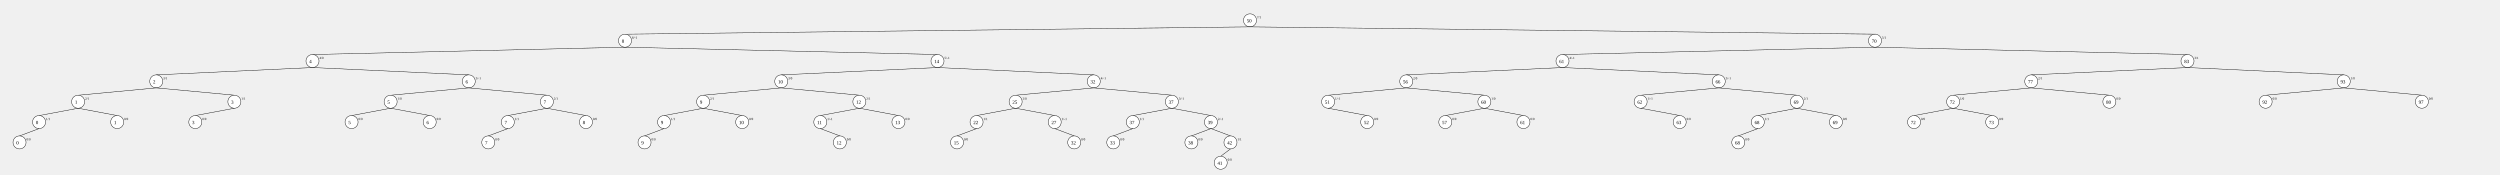
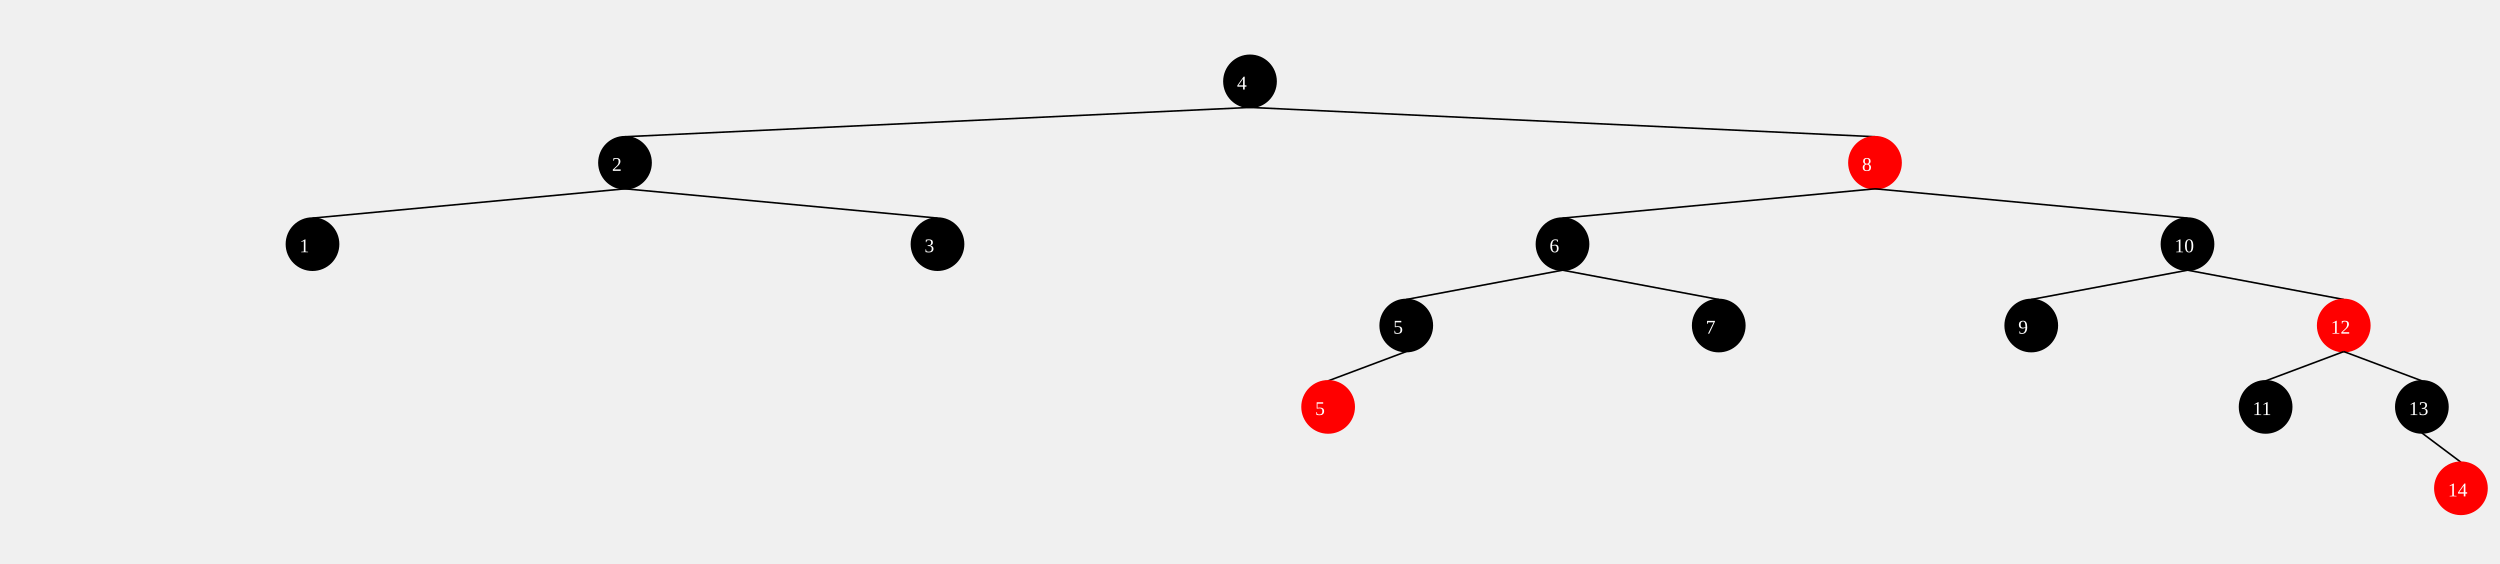
- <svg width="6144" height="428">
+ <svg width="1536" height="346">
  <g>
-     <circle cx="3072" cy="50" r="16" stroke="black" fill="white">
+     <circle cx="768" cy="50" r="16" fill="black" stroke="black">
</circle>
-     <g>
-       <text x="3064" y="55">
- 50
+     <text x="760" y="55" fill="white">
+ 4
</text>
-       <text x="3089" y="45" font-size="8">
- 7/1
+     <line x1="768" y1="66" x2="384" y2="84" stroke="black">
+ </line>
+     <circle cx="384" cy="100" r="16" fill="black" stroke="black">
+ </circle>
+     <text x="376" y="105" fill="white">
+ 2
</text>
-     </g>
-     <line x1="3072" y1="66" x2="1536" y2="84" stroke="black">
+     <line x1="384" y1="116" x2="192" y2="134" stroke="black">
</line>
-     <circle cx="1536" cy="100" r="16" stroke="black" fill="white">
+     <circle cx="192" cy="150" r="16" fill="black" stroke="black">
</circle>
-     <g>
-       <text x="1528" y="105">
+     <text x="184" y="155" fill="white">
+ 1
+ </text>
+     <line x1="384" y1="116" x2="576" y2="134" stroke="black">
+ </line>
+     <circle cx="576" cy="150" r="16" fill="black" stroke="black">
+ </circle>
+     <text x="568" y="155" fill="white">
+ 3
+ </text>
+     <line x1="768" y1="66" x2="1152" y2="84" stroke="black">
+ </line>
+     <circle cx="1152" cy="100" r="16" fill="red" stroke="red">
+ </circle>
+     <text x="1144" y="105" fill="white">
8
</text>
-       <text x="1553" y="95" font-size="8">
- 6/-1
- </text>
-     </g>
-     <line x1="1536" y1="116" x2="768" y2="134" stroke="black">
+     <line x1="1152" y1="116" x2="960" y2="134" stroke="black">
</line>
-     <circle cx="768" cy="150" r="16" stroke="black" fill="white">
+     <circle cx="960" cy="150" r="16" fill="black" stroke="black">
</circle>
-     <g>
-       <text x="760" y="155">
- 4
- </text>
-       <text x="785" y="145" font-size="8">
- 4/0
- </text>
-     </g>
-     <line x1="768" y1="166" x2="384" y2="184" stroke="black">
- </line>
-     <circle cx="384" cy="200" r="16" stroke="black" fill="white">
- </circle>
-     <g>
-       <text x="376" y="205">
- 2
- </text>
-       <text x="401" y="195" font-size="8">
- 3/1
- </text>
-     </g>
-     <line x1="384" y1="216" x2="192" y2="234" stroke="black">
- </line>
-     <circle cx="192" cy="250" r="16" stroke="black" fill="white">
- </circle>
-     <g>
-       <text x="184" y="255">
- 1
- </text>
-       <text x="209" y="245" font-size="8">
- 2/1
- </text>
-     </g>
-     <line x1="192" y1="266" x2="96" y2="284" stroke="black">
- </line>
-     <circle cx="96" cy="300" r="16" stroke="black" fill="white">
- </circle>
-     <g>
-       <text x="88" y="305">
- 0
- </text>
-       <text x="113" y="295" font-size="8">
- 1/1
- </text>
-     </g>
-     <line x1="96" y1="316" x2="48" y2="334" stroke="black">
- </line>
-     <circle cx="48" cy="350" r="16" stroke="black" fill="white">
- </circle>
-     <g>
-       <text x="40" y="355">
- 0
- </text>
-       <text x="65" y="345" font-size="8">
- 0/0
- </text>
-     </g>
-     <line x1="192" y1="266" x2="288" y2="284" stroke="black">
- </line>
-     <circle cx="288" cy="300" r="16" stroke="black" fill="white">
- </circle>
-     <g>
-       <text x="280" y="305">
- 1
- </text>
-       <text x="305" y="295" font-size="8">
- 0/0
- </text>
-     </g>
-     <line x1="384" y1="216" x2="576" y2="234" stroke="black">
- </line>
-     <circle cx="576" cy="250" r="16" stroke="black" fill="white">
- </circle>
-     <g>
-       <text x="568" y="255">
- 3
- </text>
-       <text x="593" y="245" font-size="8">
- 1/1
- </text>
-     </g>
-     <line x1="576" y1="266" x2="480" y2="284" stroke="black">
- </line>
-     <circle cx="480" cy="300" r="16" stroke="black" fill="white">
- </circle>
-     <g>
-       <text x="472" y="305">
- 3
- </text>
-       <text x="497" y="295" font-size="8">
- 0/0
- </text>
-     </g>
-     <line x1="768" y1="166" x2="1152" y2="184" stroke="black">
- </line>
-     <circle cx="1152" cy="200" r="16" stroke="black" fill="white">
- </circle>
-     <g>
-       <text x="1144" y="205">
+     <text x="952" y="155" fill="white">
6
</text>
-       <text x="1169" y="195" font-size="8">
- 3/-1
- </text>
-     </g>
-     <line x1="1152" y1="216" x2="960" y2="234" stroke="black">
+     <line x1="960" y1="166" x2="864" y2="184" stroke="black">
</line>
-     <circle cx="960" cy="250" r="16" stroke="black" fill="white">
+     <circle cx="864" cy="200" r="16" fill="black" stroke="black">
</circle>
-     <g>
-       <text x="952" y="255">
+     <text x="856" y="205" fill="white">
5
</text>
-       <text x="977" y="245" font-size="8">
- 1/0
- </text>
-     </g>
-     <line x1="960" y1="266" x2="864" y2="284" stroke="black">
+     <line x1="864" y1="216" x2="816" y2="234" stroke="black">
</line>
-     <circle cx="864" cy="300" r="16" stroke="black" fill="white">
+     <circle cx="816" cy="250" r="16" fill="red" stroke="red">
</circle>
-     <g>
-       <text x="856" y="305">
+     <text x="808" y="255" fill="white">
5
</text>
-       <text x="881" y="295" font-size="8">
- 0/0
- </text>
-     </g>
-     <line x1="960" y1="266" x2="1056" y2="284" stroke="black">
+     <line x1="960" y1="166" x2="1056" y2="184" stroke="black">
</line>
-     <circle cx="1056" cy="300" r="16" stroke="black" fill="white">
+     <circle cx="1056" cy="200" r="16" fill="black" stroke="black">
</circle>
-     <g>
-       <text x="1048" y="305">
- 6
- </text>
-       <text x="1073" y="295" font-size="8">
- 0/0
- </text>
-     </g>
-     <line x1="1152" y1="216" x2="1344" y2="234" stroke="black">
- </line>
-     <circle cx="1344" cy="250" r="16" stroke="black" fill="white">
- </circle>
-     <g>
-       <text x="1336" y="255">
+     <text x="1048" y="205" fill="white">
7
</text>
-       <text x="1361" y="245" font-size="8">
- 2/1
+     <line x1="1152" y1="116" x2="1344" y2="134" stroke="black">
+ </line>
+     <circle cx="1344" cy="150" r="16" fill="black" stroke="black">
+ </circle>
+     <text x="1336" y="155" fill="white">
+ 10
</text>
-     </g>
-     <line x1="1344" y1="266" x2="1248" y2="284" stroke="black">
+     <line x1="1344" y1="166" x2="1248" y2="184" stroke="black">
</line>
-     <circle cx="1248" cy="300" r="16" stroke="black" fill="white">
+     <circle cx="1248" cy="200" r="16" fill="black" stroke="black">
</circle>
-     <g>
-       <text x="1240" y="305">
- 7
+     <text x="1240" y="205" fill="white">
+ 9
</text>
-       <text x="1265" y="295" font-size="8">
- 1/1
+     <line x1="1344" y1="166" x2="1440" y2="184" stroke="black">
+ </line>
+     <circle cx="1440" cy="200" r="16" fill="red" stroke="red">
+ </circle>
+     <text x="1432" y="205" fill="white">
+ 12
</text>
-     </g>
-     <line x1="1248" y1="316" x2="1200" y2="334" stroke="black">
+     <line x1="1440" y1="216" x2="1392" y2="234" stroke="black">
</line>
-     <circle cx="1200" cy="350" r="16" stroke="black" fill="white">
+     <circle cx="1392" cy="250" r="16" fill="black" stroke="black">
</circle>
-     <g>
-       <text x="1192" y="355">
- 7
+     <text x="1384" y="255" fill="white">
+ 11
</text>
-       <text x="1217" y="345" font-size="8">
- 0/0
+     <line x1="1440" y1="216" x2="1488" y2="234" stroke="black">
+ </line>
+     <circle cx="1488" cy="250" r="16" fill="black" stroke="black">
+ </circle>
+     <text x="1480" y="255" fill="white">
+ 13
</text>
-     </g>
-     <line x1="1344" y1="266" x2="1440" y2="284" stroke="black">
+     <line x1="1488" y1="266" x2="1512" y2="284" stroke="black">
</line>
-     <circle cx="1440" cy="300" r="16" stroke="black" fill="white">
+     <circle cx="1512" cy="300" r="16" fill="red" stroke="red">
</circle>
-     <g>
-       <text x="1432" y="305">
- 8
- </text>
-       <text x="1457" y="295" font-size="8">
- 0/0
- </text>
-     </g>
-     <line x1="1536" y1="116" x2="2304" y2="134" stroke="black">
- </line>
-     <circle cx="2304" cy="150" r="16" stroke="black" fill="white">
- </circle>
-     <g>
-       <text x="2296" y="155">
+     <text x="1504" y="305" fill="white">
14
</text>
-       <text x="2321" y="145" font-size="8">
- 5/-1
- </text>
-     </g>
-     <line x1="2304" y1="166" x2="1920" y2="184" stroke="black">
- </line>
-     <circle cx="1920" cy="200" r="16" stroke="black" fill="white">
- </circle>
-     <g>
-       <text x="1912" y="205">
- 10
- </text>
-       <text x="1937" y="195" font-size="8">
- 3/0
- </text>
-     </g>
-     <line x1="1920" y1="216" x2="1728" y2="234" stroke="black">
- </line>
-     <circle cx="1728" cy="250" r="16" stroke="black" fill="white">
- </circle>
-     <g>
-       <text x="1720" y="255">
- 9
- </text>
-       <text x="1745" y="245" font-size="8">
- 2/1
- </text>
-     </g>
-     <line x1="1728" y1="266" x2="1632" y2="284" stroke="black">
- </line>
-     <circle cx="1632" cy="300" r="16" stroke="black" fill="white">
- </circle>
-     <g>
-       <text x="1624" y="305">
- 9
- </text>
-       <text x="1649" y="295" font-size="8">
- 1/1
- </text>
-     </g>
-     <line x1="1632" y1="316" x2="1584" y2="334" stroke="black">
- </line>
-     <circle cx="1584" cy="350" r="16" stroke="black" fill="white">
- </circle>
-     <g>
-       <text x="1576" y="355">
- 9
- </text>
-       <text x="1601" y="345" font-size="8">
- 0/0
- </text>
-     </g>
-     <line x1="1728" y1="266" x2="1824" y2="284" stroke="black">
- </line>
-     <circle cx="1824" cy="300" r="16" stroke="black" fill="white">
- </circle>
-     <g>
-       <text x="1816" y="305">
- 10
- </text>
-       <text x="1841" y="295" font-size="8">
- 0/0
- </text>
-     </g>
-     <line x1="1920" y1="216" x2="2112" y2="234" stroke="black">
- </line>
-     <circle cx="2112" cy="250" r="16" stroke="black" fill="white">
- </circle>
-     <g>
-       <text x="2104" y="255">
- 12
- </text>
-       <text x="2129" y="245" font-size="8">
- 2/1
- </text>
-     </g>
-     <line x1="2112" y1="266" x2="2016" y2="284" stroke="black">
- </line>
-     <circle cx="2016" cy="300" r="16" stroke="black" fill="white">
- </circle>
-     <g>
-       <text x="2008" y="305">
- 11
- </text>
-       <text x="2033" y="295" font-size="8">
- 1/-1
- </text>
-     </g>
-     <line x1="2016" y1="316" x2="2064" y2="334" stroke="black">
- </line>
-     <circle cx="2064" cy="350" r="16" stroke="black" fill="white">
- </circle>
-     <g>
-       <text x="2056" y="355">
- 12
- </text>
-       <text x="2081" y="345" font-size="8">
- 0/0
- </text>
-     </g>
-     <line x1="2112" y1="266" x2="2208" y2="284" stroke="black">
- </line>
-     <circle cx="2208" cy="300" r="16" stroke="black" fill="white">
- </circle>
-     <g>
-       <text x="2200" y="305">
- 13
- </text>
-       <text x="2225" y="295" font-size="8">
- 0/0
- </text>
-     </g>
-     <line x1="2304" y1="166" x2="2688" y2="184" stroke="black">
- </line>
-     <circle cx="2688" cy="200" r="16" stroke="black" fill="white">
- </circle>
-     <g>
-       <text x="2680" y="205">
- 32
- </text>
-       <text x="2705" y="195" font-size="8">
- 4/-1
- </text>
-     </g>
-     <line x1="2688" y1="216" x2="2496" y2="234" stroke="black">
- </line>
-     <circle cx="2496" cy="250" r="16" stroke="black" fill="white">
- </circle>
-     <g>
-       <text x="2488" y="255">
- 25
- </text>
-       <text x="2513" y="245" font-size="8">
- 2/0
- </text>
-     </g>
-     <line x1="2496" y1="266" x2="2400" y2="284" stroke="black">
- </line>
-     <circle cx="2400" cy="300" r="16" stroke="black" fill="white">
- </circle>
-     <g>
-       <text x="2392" y="305">
- 22
- </text>
-       <text x="2417" y="295" font-size="8">
- 1/1
- </text>
-     </g>
-     <line x1="2400" y1="316" x2="2352" y2="334" stroke="black">
- </line>
-     <circle cx="2352" cy="350" r="16" stroke="black" fill="white">
- </circle>
-     <g>
-       <text x="2344" y="355">
- 15
- </text>
-       <text x="2369" y="345" font-size="8">
- 0/0
- </text>
-     </g>
-     <line x1="2496" y1="266" x2="2592" y2="284" stroke="black">
- </line>
-     <circle cx="2592" cy="300" r="16" stroke="black" fill="white">
- </circle>
-     <g>
-       <text x="2584" y="305">
- 27
- </text>
-       <text x="2609" y="295" font-size="8">
- 1/-1
- </text>
-     </g>
-     <line x1="2592" y1="316" x2="2640" y2="334" stroke="black">
- </line>
-     <circle cx="2640" cy="350" r="16" stroke="black" fill="white">
- </circle>
-     <g>
-       <text x="2632" y="355">
- 32
- </text>
-       <text x="2657" y="345" font-size="8">
- 0/0
- </text>
-     </g>
-     <line x1="2688" y1="216" x2="2880" y2="234" stroke="black">
- </line>
-     <circle cx="2880" cy="250" r="16" stroke="black" fill="white">
- </circle>
-     <g>
-       <text x="2872" y="255">
- 37
- </text>
-       <text x="2897" y="245" font-size="8">
- 3/-1
- </text>
-     </g>
-     <line x1="2880" y1="266" x2="2784" y2="284" stroke="black">
- </line>
-     <circle cx="2784" cy="300" r="16" stroke="black" fill="white">
- </circle>
-     <g>
-       <text x="2776" y="305">
- 37
- </text>
-       <text x="2801" y="295" font-size="8">
- 1/1
- </text>
-     </g>
-     <line x1="2784" y1="316" x2="2736" y2="334" stroke="black">
- </line>
-     <circle cx="2736" cy="350" r="16" stroke="black" fill="white">
- </circle>
-     <g>
-       <text x="2728" y="355">
- 33
- </text>
-       <text x="2753" y="345" font-size="8">
- 0/0
- </text>
-     </g>
-     <line x1="2880" y1="266" x2="2976" y2="284" stroke="black">
- </line>
-     <circle cx="2976" cy="300" r="16" stroke="black" fill="white">
- </circle>
-     <g>
-       <text x="2968" y="305">
- 39
- </text>
-       <text x="2993" y="295" font-size="8">
- 2/-1
- </text>
-     </g>
-     <line x1="2976" y1="316" x2="2928" y2="334" stroke="black">
- </line>
-     <circle cx="2928" cy="350" r="16" stroke="black" fill="white">
- </circle>
-     <g>
-       <text x="2920" y="355">
- 38
- </text>
-       <text x="2945" y="345" font-size="8">
- 0/0
- </text>
-     </g>
-     <line x1="2976" y1="316" x2="3024" y2="334" stroke="black">
- </line>
-     <circle cx="3024" cy="350" r="16" stroke="black" fill="white">
- </circle>
-     <g>
-       <text x="3016" y="355">
- 42
- </text>
-       <text x="3041" y="345" font-size="8">
- 1/1
- </text>
-     </g>
-     <line x1="3024" y1="366" x2="3000" y2="384" stroke="black">
- </line>
-     <circle cx="3000" cy="400" r="16" stroke="black" fill="white">
- </circle>
-     <g>
-       <text x="2992" y="405">
- 41
- </text>
-       <text x="3017" y="395" font-size="8">
- 0/0
- </text>
-     </g>
-     <line x1="3072" y1="66" x2="4608" y2="84" stroke="black">
- </line>
-     <circle cx="4608" cy="100" r="16" stroke="black" fill="white">
- </circle>
-     <g>
-       <text x="4600" y="105">
- 70
- </text>
-       <text x="4625" y="95" font-size="8">
- 5/1
- </text>
-     </g>
-     <line x1="4608" y1="116" x2="3840" y2="134" stroke="black">
- </line>
-     <circle cx="3840" cy="150" r="16" stroke="black" fill="white">
- </circle>
-     <g>
-       <text x="3832" y="155">
- 61
- </text>
-       <text x="3857" y="145" font-size="8">
- 4/-1
- </text>
-     </g>
-     <line x1="3840" y1="166" x2="3456" y2="184" stroke="black">
- </line>
-     <circle cx="3456" cy="200" r="16" stroke="black" fill="white">
- </circle>
-     <g>
-       <text x="3448" y="205">
- 56
- </text>
-       <text x="3473" y="195" font-size="8">
- 2/0
- </text>
-     </g>
-     <line x1="3456" y1="216" x2="3264" y2="234" stroke="black">
- </line>
-     <circle cx="3264" cy="250" r="16" stroke="black" fill="white">
- </circle>
-     <g>
-       <text x="3256" y="255">
- 51
- </text>
-       <text x="3281" y="245" font-size="8">
- 1/-1
- </text>
-     </g>
-     <line x1="3264" y1="266" x2="3360" y2="284" stroke="black">
- </line>
-     <circle cx="3360" cy="300" r="16" stroke="black" fill="white">
- </circle>
-     <g>
-       <text x="3352" y="305">
- 52
- </text>
-       <text x="3377" y="295" font-size="8">
- 0/0
- </text>
-     </g>
-     <line x1="3456" y1="216" x2="3648" y2="234" stroke="black">
- </line>
-     <circle cx="3648" cy="250" r="16" stroke="black" fill="white">
- </circle>
-     <g>
-       <text x="3640" y="255">
- 60
- </text>
-       <text x="3665" y="245" font-size="8">
- 1/0
- </text>
-     </g>
-     <line x1="3648" y1="266" x2="3552" y2="284" stroke="black">
- </line>
-     <circle cx="3552" cy="300" r="16" stroke="black" fill="white">
- </circle>
-     <g>
-       <text x="3544" y="305">
- 57
- </text>
-       <text x="3569" y="295" font-size="8">
- 0/0
- </text>
-     </g>
-     <line x1="3648" y1="266" x2="3744" y2="284" stroke="black">
- </line>
-     <circle cx="3744" cy="300" r="16" stroke="black" fill="white">
- </circle>
-     <g>
-       <text x="3736" y="305">
- 61
- </text>
-       <text x="3761" y="295" font-size="8">
- 0/0
- </text>
-     </g>
-     <line x1="3840" y1="166" x2="4224" y2="184" stroke="black">
- </line>
-     <circle cx="4224" cy="200" r="16" stroke="black" fill="white">
- </circle>
-     <g>
-       <text x="4216" y="205">
- 66
- </text>
-       <text x="4241" y="195" font-size="8">
- 3/-1
- </text>
-     </g>
-     <line x1="4224" y1="216" x2="4032" y2="234" stroke="black">
- </line>
-     <circle cx="4032" cy="250" r="16" stroke="black" fill="white">
- </circle>
-     <g>
-       <text x="4024" y="255">
- 62
- </text>
-       <text x="4049" y="245" font-size="8">
- 1/-1
- </text>
-     </g>
-     <line x1="4032" y1="266" x2="4128" y2="284" stroke="black">
- </line>
-     <circle cx="4128" cy="300" r="16" stroke="black" fill="white">
- </circle>
-     <g>
-       <text x="4120" y="305">
- 63
- </text>
-       <text x="4145" y="295" font-size="8">
- 0/0
- </text>
-     </g>
-     <line x1="4224" y1="216" x2="4416" y2="234" stroke="black">
- </line>
-     <circle cx="4416" cy="250" r="16" stroke="black" fill="white">
- </circle>
-     <g>
-       <text x="4408" y="255">
- 69
- </text>
-       <text x="4433" y="245" font-size="8">
- 2/1
- </text>
-     </g>
-     <line x1="4416" y1="266" x2="4320" y2="284" stroke="black">
- </line>
-     <circle cx="4320" cy="300" r="16" stroke="black" fill="white">
- </circle>
-     <g>
-       <text x="4312" y="305">
- 68
- </text>
-       <text x="4337" y="295" font-size="8">
- 1/1
- </text>
-     </g>
-     <line x1="4320" y1="316" x2="4272" y2="334" stroke="black">
- </line>
-     <circle cx="4272" cy="350" r="16" stroke="black" fill="white">
- </circle>
-     <g>
-       <text x="4264" y="355">
- 68
- </text>
-       <text x="4289" y="345" font-size="8">
- 0/0
- </text>
-     </g>
-     <line x1="4416" y1="266" x2="4512" y2="284" stroke="black">
- </line>
-     <circle cx="4512" cy="300" r="16" stroke="black" fill="white">
- </circle>
-     <g>
-       <text x="4504" y="305">
- 69
- </text>
-       <text x="4529" y="295" font-size="8">
- 0/0
- </text>
-     </g>
-     <line x1="4608" y1="116" x2="5376" y2="134" stroke="black">
- </line>
-     <circle cx="5376" cy="150" r="16" stroke="black" fill="white">
- </circle>
-     <g>
-       <text x="5368" y="155">
- 83
- </text>
-       <text x="5393" y="145" font-size="8">
- 3/1
- </text>
-     </g>
-     <line x1="5376" y1="166" x2="4992" y2="184" stroke="black">
- </line>
-     <circle cx="4992" cy="200" r="16" stroke="black" fill="white">
- </circle>
-     <g>
-       <text x="4984" y="205">
- 77
- </text>
-       <text x="5009" y="195" font-size="8">
- 2/1
- </text>
-     </g>
-     <line x1="4992" y1="216" x2="4800" y2="234" stroke="black">
- </line>
-     <circle cx="4800" cy="250" r="16" stroke="black" fill="white">
- </circle>
-     <g>
-       <text x="4792" y="255">
- 72
- </text>
-       <text x="4817" y="245" font-size="8">
- 1/0
- </text>
-     </g>
-     <line x1="4800" y1="266" x2="4704" y2="284" stroke="black">
- </line>
-     <circle cx="4704" cy="300" r="16" stroke="black" fill="white">
- </circle>
-     <g>
-       <text x="4696" y="305">
- 72
- </text>
-       <text x="4721" y="295" font-size="8">
- 0/0
- </text>
-     </g>
-     <line x1="4800" y1="266" x2="4896" y2="284" stroke="black">
- </line>
-     <circle cx="4896" cy="300" r="16" stroke="black" fill="white">
- </circle>
-     <g>
-       <text x="4888" y="305">
- 73
- </text>
-       <text x="4913" y="295" font-size="8">
- 0/0
- </text>
-     </g>
-     <line x1="4992" y1="216" x2="5184" y2="234" stroke="black">
- </line>
-     <circle cx="5184" cy="250" r="16" stroke="black" fill="white">
- </circle>
-     <g>
-       <text x="5176" y="255">
- 80
- </text>
-       <text x="5201" y="245" font-size="8">
- 0/0
- </text>
-     </g>
-     <line x1="5376" y1="166" x2="5760" y2="184" stroke="black">
- </line>
-     <circle cx="5760" cy="200" r="16" stroke="black" fill="white">
- </circle>
-     <g>
-       <text x="5752" y="205">
- 93
- </text>
-       <text x="5777" y="195" font-size="8">
- 1/0
- </text>
-     </g>
-     <line x1="5760" y1="216" x2="5568" y2="234" stroke="black">
- </line>
-     <circle cx="5568" cy="250" r="16" stroke="black" fill="white">
- </circle>
-     <g>
-       <text x="5560" y="255">
- 92
- </text>
-       <text x="5585" y="245" font-size="8">
- 0/0
- </text>
-     </g>
-     <line x1="5760" y1="216" x2="5952" y2="234" stroke="black">
- </line>
-     <circle cx="5952" cy="250" r="16" stroke="black" fill="white">
- </circle>
-     <g>
-       <text x="5944" y="255">
- 97
- </text>
-       <text x="5969" y="245" font-size="8">
- 0/0
- </text>
-     </g>
  </g>
</svg>
